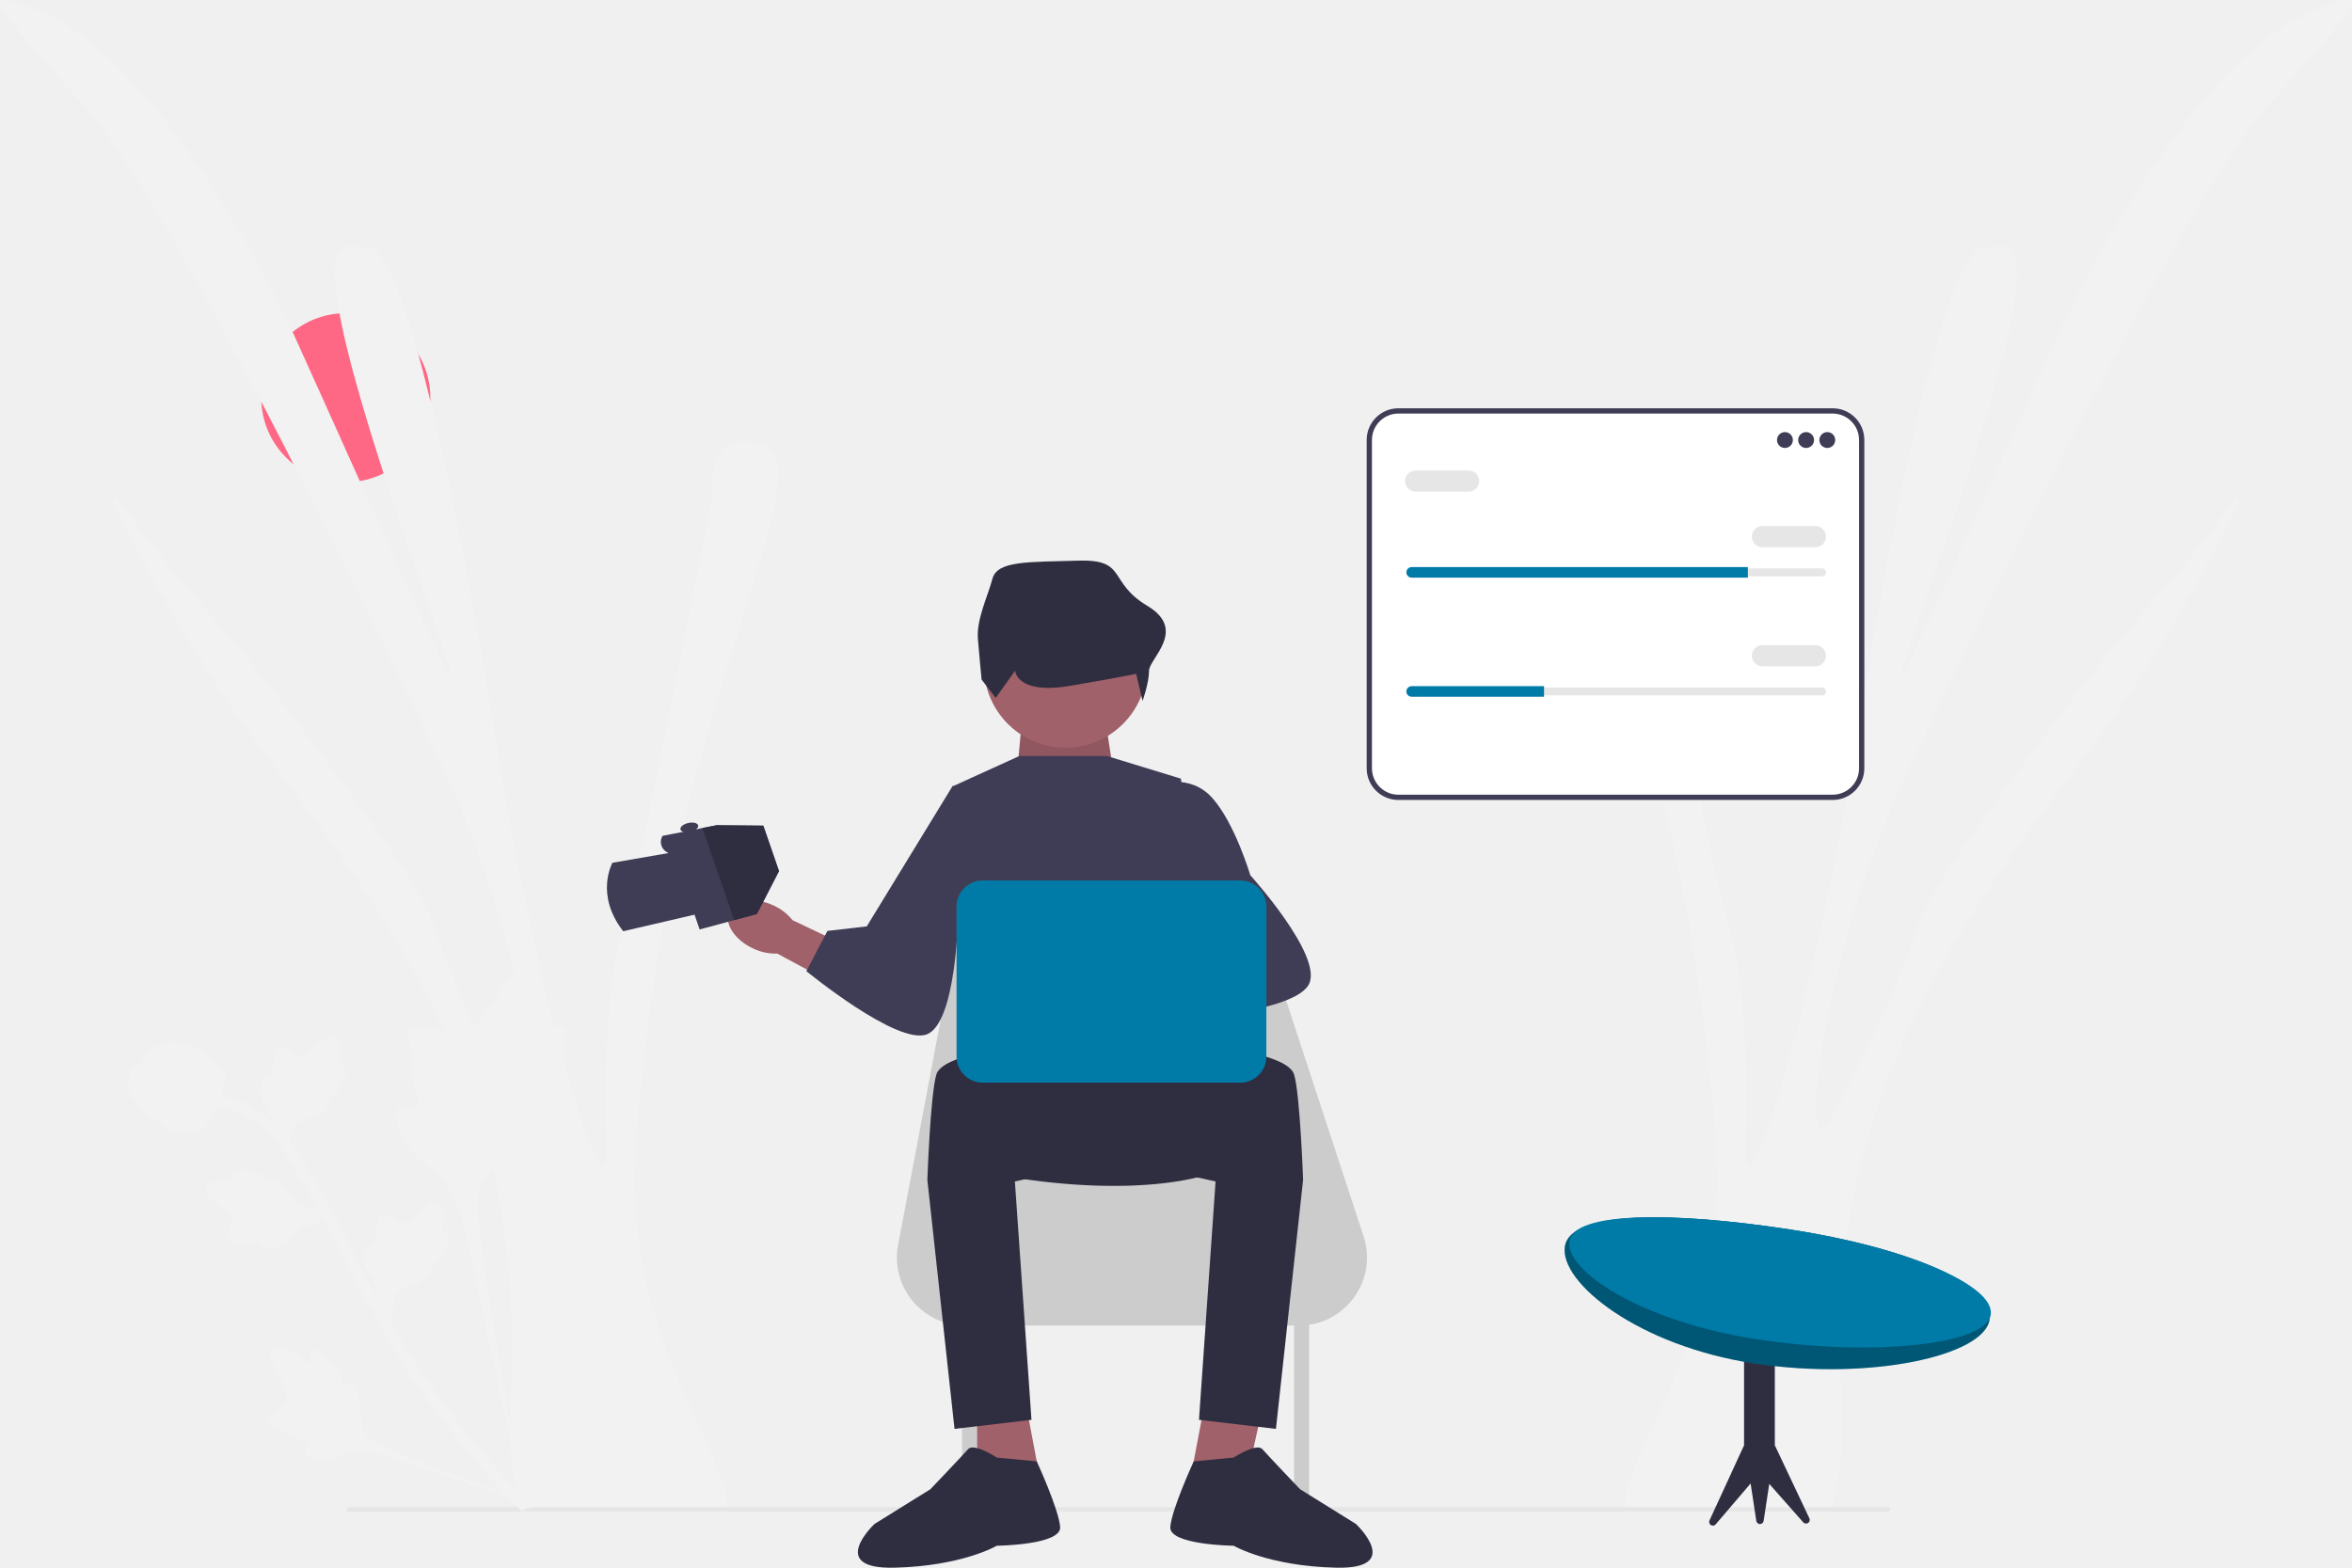
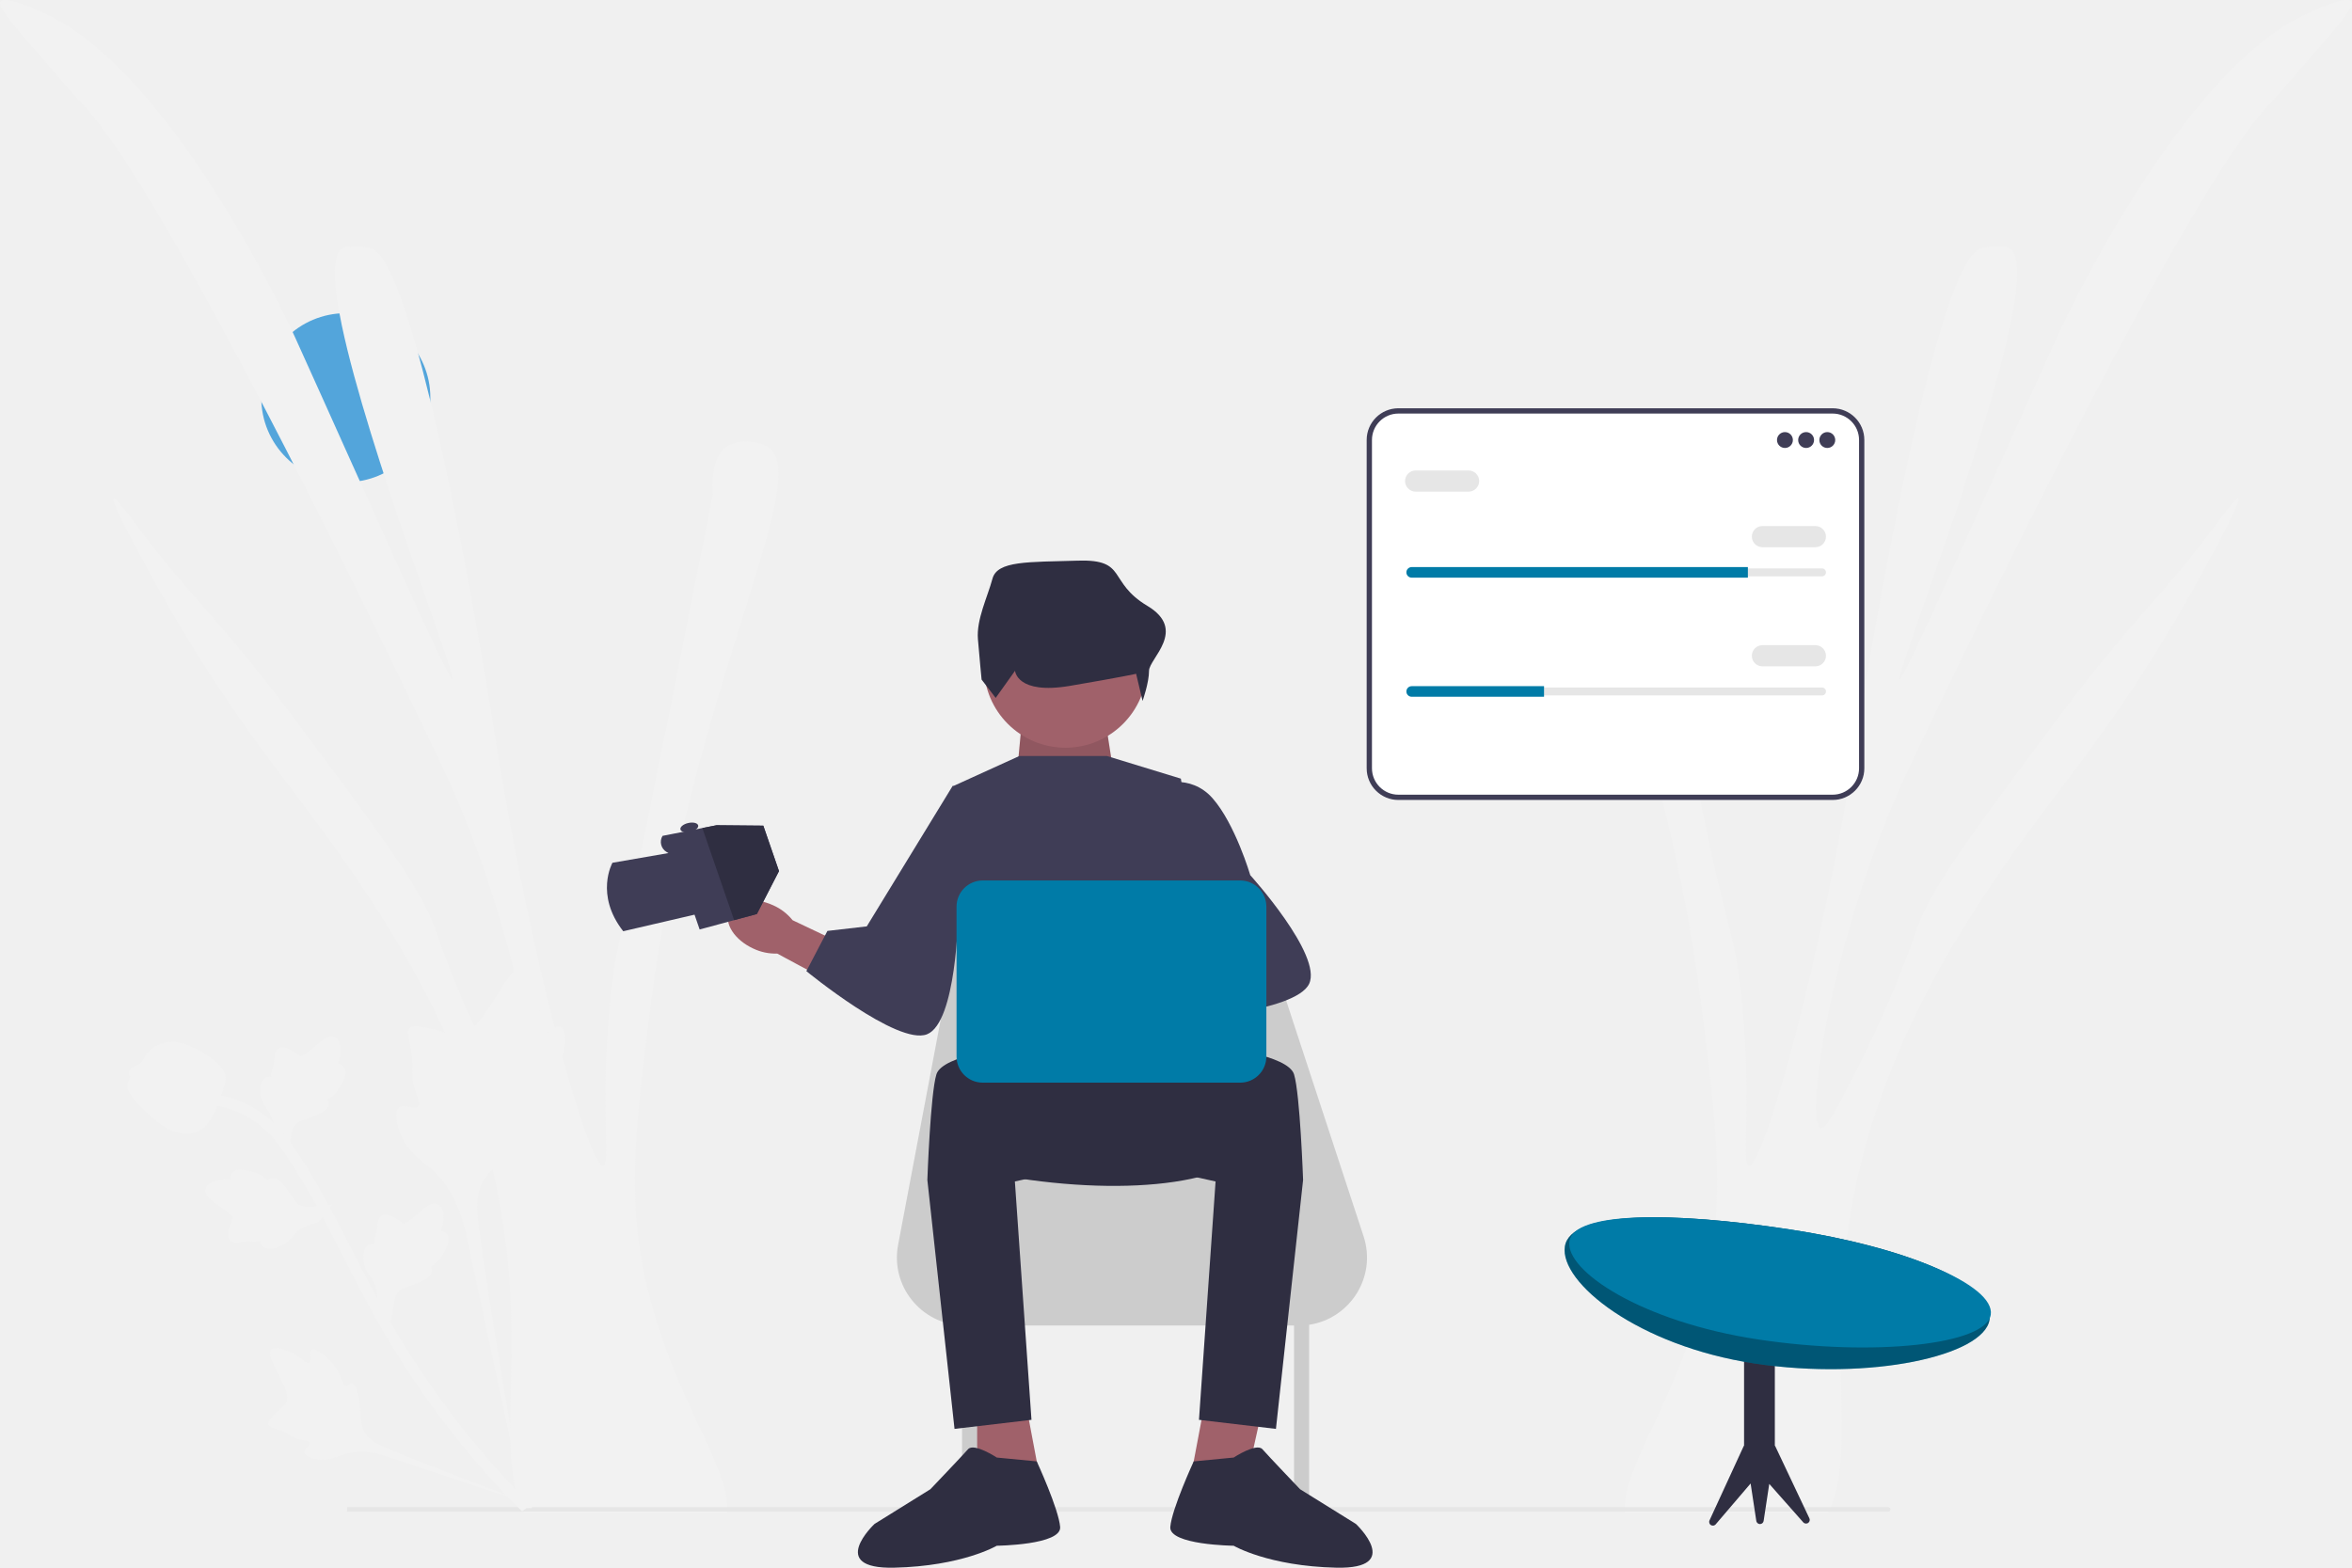
<svg xmlns="http://www.w3.org/2000/svg" width="888.461" height="592.32" viewBox="0 0 888.461 592.32">
  <polygon points="422.23 302.16 383.23 302.16 386.23 270.16 417.23 270.16 422.23 302.16" fill="#a0616a" />
  <polygon points="422.23 302.16 383.23 302.16 386.23 270.16 417.23 270.16 422.23 302.16" opacity=".1" />
  <g>
    <g>
-       <circle cx="130.628" cy="150.262" r="31.937" fill="#ff6884" />
+       <circle cx="130.628" cy="150.262" r="31.937" fill="#53A5DB" />
      <path d="M274.617,567.299c.181,1.526,.233,2.949,.129,4.346h-76.813c-.699-1.397-1.294-2.846-1.811-4.346-9.391-26.984,6.054-71.897-13.531-138.491-14.54-49.415-41.679-88.067-54.33-106.074-15.549-22.146-33.167-42.585-53.58-75.235-4.424-7.063-8.977-14.721-13.686-23.077-1.578-2.794-19.766-35.211-18.11-36.22,.776-.466,5.588,6.08,7.218,8.279,14.385,19.455,22.741,27.967,34.72,41.964,7.27,8.486,15.859,18.964,27.915,35.134,30.917,41.421,46.362,62.118,51.743,77.615,1.423,4.139,9.003,26.544,23.284,54.33,7.296,14.178,10.944,21.266,12.936,20.697,5.64-1.63-1.966-60.333-25.872-119.01-4.088-9.986-7.141-16.377-12.936-28.459-9.417-19.714-61.859-129.281-100.408-194.865-4.838-8.253-9.469-15.782-13.738-22.379-.828-1.242-1.63-2.458-2.406-3.622-5.381-8.02-10.142-14.359-14.1-18.447-2.096-2.173-7.425-8.331-18.11-20.697C8.889,13.826,5.784,10.178,3.689,7.514c-.31-.388-.595-.776-.828-1.112C.325,3.09-.399,1.485,.196,.632,1.05-.584,4.335,.114,7.932,1.382c.388,.129,.802,.285,1.19,.44,3.907,1.449,7.865,3.338,9.184,3.984,12.108,5.821,23.931,16.247,34.875,28.64,4.062,4.579,7.969,9.417,11.746,14.385,12.16,16.04,22.767,33.504,30.787,47.863,9.831,17.696,15.73,30.71,15.73,30.71,27.45,60.617,57.901,129.953,59.505,129.358,1.759-.647-32.003-86.955-41.834-133.834-3.286-15.704-3.881-26.984,.44-29.157,.155-.078,.31-.155,.492-.207,.673-.233,1.294-.207,1.63-.181,0,0,4.01-.517,8.227,.388,5.252,1.138,11.228,15.756,17.049,36.272,15.135,52.882,29.519,144.83,29.519,144.83,14.385,91.974,36.22,166.407,41.395,165.579,2.872-.466-1.242-23.569,2.587-62.092,2.691-27.01,5.743-26.182,15.523-75.028,15.523-77.486,23.284-116.216,23.284-116.422-.078-1.63-.285-4.916,.207-8.331,.517-3.7,1.837-7.58,4.967-9.779,4.76-3.363,12.418-1.914,15.523,0,2.484,1.552,3.751,4.398,4.036,8.486,1.707,25.716-35.237,100.279-48.018,201.075-6.364,50.217-9.857,77.615,0,113.835,9.754,35.91,26.751,58.78,28.64,75.105Z" fill="#f2f2f2" />
    </g>
    <path d="M613.844,567.299c-.181,1.526-.233,2.949-.129,4.346h76.813c.699-1.397,1.294-2.846,1.811-4.346,9.391-26.984-6.054-71.897,13.531-138.491,14.54-49.415,41.679-88.067,54.33-106.074,15.549-22.146,33.167-42.585,53.58-75.235,4.424-7.063,8.977-14.721,13.686-23.077,1.578-2.794,19.766-35.211,18.11-36.22-.776-.466-5.588,6.08-7.218,8.279-14.385,19.455-22.741,27.967-34.72,41.964-7.27,8.486-15.859,18.964-27.915,35.134-30.917,41.421-46.362,62.118-51.743,77.615-1.423,4.139-9.003,26.544-23.284,54.33-7.296,14.178-10.944,21.266-12.936,20.697-5.64-1.63,1.966-60.333,25.872-119.01,4.088-9.986,7.141-16.377,12.936-28.459,9.417-19.714,61.859-129.281,100.408-194.865,4.838-8.253,9.469-15.782,13.738-22.379,.828-1.242,1.63-2.458,2.406-3.622,5.381-8.02,10.142-14.359,14.1-18.447,2.096-2.173,7.425-8.331,18.11-20.697,4.243-4.916,7.348-8.564,9.443-11.228,.31-.388,.595-.776,.828-1.112,2.536-3.311,3.26-4.916,2.665-5.769-.854-1.216-4.139-.517-7.736,.75-.388,.129-.802,.285-1.19,.44-3.907,1.449-7.865,3.338-9.184,3.984-12.108,5.821-23.931,16.247-34.875,28.64-4.062,4.579-7.969,9.417-11.746,14.385-12.16,16.04-22.767,33.504-30.787,47.863-9.831,17.696-15.73,30.71-15.73,30.71-27.45,60.617-57.901,129.953-59.505,129.358-1.759-.647,32.003-86.955,41.834-133.834,3.286-15.704,3.881-26.984-.44-29.157-.155-.078-.31-.155-.492-.207-.673-.233-1.294-.207-1.63-.181,0,0-4.01-.517-8.227,.388-5.252,1.138-11.228,15.756-17.049,36.272-15.135,52.882-29.519,144.83-29.519,144.83-14.385,91.974-36.22,166.407-41.395,165.579-2.872-.466,1.242-23.569-2.587-62.092-2.691-27.01-5.743-26.182-15.523-75.028-15.523-77.486-23.284-116.216-23.284-116.422,.078-1.63,.285-4.916-.207-8.331-.517-3.7-1.837-7.58-4.967-9.779-4.76-3.363-12.418-1.914-15.523,0-2.484,1.552-3.751,4.398-4.036,8.486-1.707,25.716,35.237,100.279,48.018,201.075,6.364,50.217,9.857,77.615,0,113.835-9.754,35.91-26.751,58.78-28.64,75.105Z" fill="#f2f2f2" />
    <path d="M714.128,570.285h0c0,.464-.376,.84-.84,.84H131.088v-1.68H713.288c.464,0,.84,.376,.84,.84Z" fill="#e6e6e6" />
    <polygon points="366.268 534.679 372.823 564.09 393.344 561.24 387.644 531.03 366.268 534.679" fill="#a0616a" />
    <polygon points="476.281 534.679 469.725 564.09 449.205 561.24 454.905 531.03 476.281 534.679" fill="#a0616a" />
    <path d="M515.091,467.111l-36.933-112.5c-8.262-25.167-31.755-42.181-58.244-42.181h-0c-29.464,0-54.76,20.961-60.235,49.911l-20.425,108.009c-2.925,15.466,8.604,29.798,24.164,30.438v73.847h5.7v-73.817h119.703v73.817h5.7v-74.109c15.4-2.282,25.615-18.047,20.57-33.416Z" fill="#ccc" />
    <path d="M438.66,390.521l-69.542,2.28s-26.221,46.741,19.95,53.011c46.171,6.27,86.642-.57,88.352-20.52s-12.54-35.341-38.761-34.771Z" fill="#2f2e41" />
    <path d="M382.228,395.652s-26.221,2.85-28.501,10.26c-2.28,7.41-3.42,39.901-3.42,39.901l10.26,94.052,29.071-3.42-6.27-90.062,33.631-7.41-34.771-43.321Z" fill="#2f2e41" />
    <path d="M376.528,550.695s-8.626-5.7-10.868-3.135-14.212,15.105-14.212,15.105l-21.09,13.11s-18.24,17.1,7.41,16.53c25.651-.57,38.761-8.292,38.761-8.292,0,0,24.511-.258,23.941-7.098-.57-6.84-8.841-24.768-8.841-24.768l-15.1-1.453Z" fill="#2f2e41" />
    <path d="M460.32,395.652s26.221,2.85,28.501,10.26,3.42,39.901,3.42,39.901l-10.26,94.052-29.071-3.42,6.27-90.062-33.631-7.41,34.771-43.321Z" fill="#2f2e41" />
    <path d="M466.02,550.695s8.626-5.7,10.868-3.135,14.212,15.105,14.212,15.105l21.09,13.11s18.24,17.1-7.41,16.53-38.761-8.292-38.761-8.292c0,0-24.511-.258-23.941-7.098,.57-6.84,8.841-24.768,8.841-24.768l15.1-1.453Z" fill="#2f2e41" />
    <path d="M418.139,285.639h-33.09l-25.051,11.4,5.7,75.242s-7.105,22.875,1.578,24.263c8.683,1.388,56.564,9.938,69.674,2.528,13.11-7.41,24.511-5.13,24.511-5.13l-15.39-99.752-27.931-8.55Z" fill="#3f3d56" />
    <circle cx="402.464" cy="251.723" r="30.781" fill="#a0616a" />
    <path d="M370.797,256.761l5.317,6.932,7.317-10.26s.61,9.12,20.732,5.7,25.001-4.56,25.001-4.56l2.439,10.26s2.439-6.84,2.439-11.4,14.634-15.39-.61-24.511-7.317-17.67-26.22-17.1c-18.903,.57-30.488,0-32.318,6.84-1.829,6.84-6.098,15.39-5.488,22.801s1.39,15.298,1.39,15.298Z" fill="#2f2e41" />
    <path id="uuid-7ddbc389-7cdc-46c2-935f-0ff8b929a928-510" d="M429.029,391.708c-7.41,2.462-14.687,.633-16.253-4.083-1.566-4.716,3.172-10.534,10.586-12.995,2.948-1.024,6.098-1.327,9.187-.884l31.53-10.033,4.393,14.896-31.549,8.309c-2.211,2.204-4.917,3.846-7.893,4.789Z" fill="#a0616a" />
    <g>
      <path id="uuid-04944d89-6e1c-4a13-b790-56aa68a198ee-511" d="M284.561,358.393c-7.095-3.26-11.164-9.564-9.089-14.079,2.076-4.515,9.509-5.531,16.607-2.269,2.853,1.264,5.362,3.194,7.316,5.626l29.888,14.194-6.96,13.884-28.726-15.467c-3.12,.101-6.219-.547-9.037-1.889Z" fill="#a0616a" />
      <path d="M359.895,296.879s11.86,4.84,11.492,17.758-9.434,30.971-9.434,30.971c0,0-.633,40.754-11.775,45.165s-45.576-23.86-45.576-23.86l7.953-15.192,14.864-1.715,32.476-53.127Z" fill="#3f3d56" />
    </g>
    <path d="M437.52,296.469s11.97-4.56,20.52,5.13,14.25,29.071,14.25,29.071c0,0,27.361,30.211,22.23,41.041-5.13,10.83-49.591,13.68-49.591,13.68l-4.56-16.53,9.69-11.4-12.54-60.991Z" fill="#3f3d56" />
    <path d="M468.497,409.047h-97.296c-5.443,0-9.87-4.428-9.87-9.87v-56.641c0-5.442,4.428-9.87,9.87-9.87h97.296c5.443,0,9.87,4.428,9.87,9.87v56.641c0,5.442-4.428,9.87-9.87,9.87Z" fill="#007BA7" />
    <g>
      <path d="M211.919,388.118c-2.41-1.265-6.209,4.021-8.264,2.792-2.048-1.225,1.011-6.899-.141-14.846-.208-1.433-1.517-10.463-5.156-11.256-6.898-1.502-16.1,27.913-26.502,26.554-2.283-.298-4.866-2.11-11.939-3.278-2.814-.465-4.365-.501-5.272,.427-1.287,1.317-.153,3.427,.683,8.434,1.254,7.51-.416,8.039,1.11,13.706,1.133,4.207,2.649,6.125,1.652,7.295-1.41,1.655-5.356-1.116-7.38,.598-2.066,1.749-.737,6.988,.854,10.543,2.985,6.672,7.759,9.346,11.653,12.852,4.231,3.81,9.401,10.385,12.421,22.341l22.97,107.095c-4.228-22.275-14.755-83.991-17.699-107.522-.85-6.793-1.494-13.817,2.68-19.319,4.019-5.297,12.021-8.545,19.891-16.468,.919-.925,3.445-3.533,2.736-5.528-.586-1.649-2.849-1.376-3.419-2.907-.765-2.054,2.686-4.211,5.643-8.947,2.085-3.339,2.864-6.262,3.534-8.776,.202-.758,3.153-12.108-.056-13.791l-0,0Z" fill="#f2f2f2" />
      <path d="M117.726,510.004c-1.316,.818,.182,4.207-1.014,4.861-1.192,.652-3.095-2.487-7.327-4.214-.763-.311-5.573-2.275-7.012-.717-2.728,2.952,9.054,15.956,5.386,20.669-.805,1.034-2.44,1.779-5.054,4.914-1.04,1.247-1.505,1.998-1.311,2.71,.275,1.012,1.638,1.064,4.337,2.098,4.047,1.552,3.825,2.524,7.047,3.41,2.392,.658,3.77,.467,4.057,1.294,.406,1.17-2.093,2.307-1.836,3.795,.262,1.518,3.217,2.378,5.421,2.623,4.136,.46,6.826-1.112,9.67-2.011,3.091-.977,7.809-1.618,14.549,.35l59.191,19.626c-12.153-4.352-45.481-16.992-57.879-22.337-3.579-1.543-7.213-3.253-8.708-6.89-1.44-3.501-.726-8.365-2.343-14.514-.189-.718-.74-2.71-1.924-2.938-.978-.188-1.497,1.001-2.413,.839-1.229-.217-1.292-2.534-2.763-5.351-1.037-1.987-2.247-3.213-3.288-4.267-.314-.318-5.033-5.041-6.785-3.952l0,0Z" fill="#f2f2f2" />
      <path d="M147.687,499.69l-5.168-6.606,.032-.762c.147-3.523-.493-6.48-1.904-8.792-.224-.368-.467-.724-.715-1.087-.981-1.438-2.2-3.225-2.563-5.961-.199-1.527-.394-5.227,2.088-6.284,.664-.291,1.3-.295,1.854-.183,.001-.114,.003-.229,.005-.353,.042-1.515,.317-2.323,.583-3.101,.203-.598,.414-1.215,.57-2.465,.069-.548,.1-1.012,.127-1.402,.083-1.181,.249-2.63,1.612-3.447,1.488-.823,2.982-.094,3.972,.389,1.766,.859,2.799,1.627,3.484,2.136,.25,.186,.532,.395,.641,.446,.888,.398,4.281-2.577,5.564-3.689,2.876-2.51,5.364-4.682,7.753-3.365,1.71,.941,2.28,3.228,1.734,6.982-.171,1.169-.497,2.178-.823,3.013,.691-.01,1.428,.174,2.059,.787h0c1.492,1.454,1.075,4.088-1.231,7.836-.571,.933-1.343,2.185-2.744,3.422-.66,.582-1.306,1.022-1.864,1.39,.191,.336,.333,.74,.359,1.23,.078,1.441-.829,2.709-2.748,3.722-2.094,1.144-4.003,1.786-5.685,2.355-1.468,.498-2.731,.931-3.565,1.526-1.533,1.125-1.981,3.183-2.408,5.758l-1.019,6.504-0,0Z" fill="#f2f2f2" />
      <path d="M125.337,455.171l-5.079,6.674-.745,.163c-3.445,.751-6.143,2.121-8.022,4.072-.299,.31-.581,.636-.87,.967-1.142,1.313-2.561,2.946-5.116,3.991-1.427,.58-4.956,1.707-6.608-.426-.45-.569-.615-1.183-.647-1.747-.11,.028-.222,.055-.342,.085-1.476,.343-2.328,.282-3.147,.223-.63-.045-1.28-.092-2.529,.073-.548,.073-1.004,.16-1.388,.233-1.163,.219-2.607,.427-3.744-.685-1.173-1.231-.847-2.861-.632-3.941,.383-1.926,.864-3.12,1.182-3.912,.117-.289,.247-.615,.269-.734,.16-.96-3.579-3.487-4.98-4.447-3.157-2.145-5.889-4.001-5.221-6.646,.477-1.893,2.544-3.024,6.314-3.448,1.174-.131,2.233-.072,3.123,.032-.185-.666-.194-1.426,.239-2.192h0c1.028-1.812,3.682-2.077,7.892-.797,1.048,.316,2.454,.745,4.006,1.786,.73,.491,1.32,1.004,1.817,1.451,.277-.27,.631-.51,1.099-.659,1.375-.441,2.831,.115,4.297,1.714,1.638,1.735,2.743,3.419,3.72,4.902,.854,1.294,1.593,2.405,2.38,3.061,1.477,1.198,3.581,1.109,6.18,.869l6.55-.664-0,0Z" fill="#f2f2f2" />
      <path d="M108.766,436.54l-5.168-6.606,.032-.762c.147-3.523-.493-6.48-1.904-8.792-.224-.368-.467-.724-.715-1.087-.981-1.438-2.2-3.225-2.563-5.961-.199-1.527-.394-5.227,2.088-6.284,.664-.291,1.3-.295,1.854-.183,.001-.114,.003-.229,.005-.353,.042-1.515,.317-2.323,.583-3.101,.203-.598,.414-1.215,.57-2.465,.069-.548,.1-1.012,.127-1.402,.083-1.181,.249-2.63,1.612-3.447,1.488-.823,2.982-.094,3.972,.389,1.766,.859,2.799,1.627,3.484,2.136,.25,.186,.532,.395,.641,.446,.888,.398,4.281-2.577,5.564-3.689,2.876-2.51,5.364-4.682,7.753-3.365,1.71,.941,2.28,3.228,1.734,6.982-.171,1.169-.497,2.178-.823,3.013,.691-.01,1.428,.174,2.059,.787h0c1.492,1.454,1.075,4.088-1.231,7.836-.571,.933-1.343,2.185-2.744,3.422-.66,.582-1.306,1.022-1.864,1.39,.191,.336,.333,.74,.359,1.23,.078,1.441-.829,2.709-2.748,3.722-2.094,1.144-4.003,1.786-5.685,2.355-1.468,.498-2.731,.931-3.565,1.526-1.533,1.125-1.981,3.183-2.408,5.758l-1.019,6.504-0,0Z" fill="#f2f2f2" />
      <path d="M200.912,569.795l-2.061-.015-1.418-1.495,1.418,1.495-1.611,1.267c-.127-.144-.449-.456-.948-.948-2.731-2.694-11.048-10.891-22.392-24.88-7.919-9.765-15.424-20.197-22.31-31.01-6.897-10.83-11.479-19.423-15.163-26.329-2.778-5.209-5.341-10.219-7.835-15.102-6.667-13.042-12.967-25.361-21.675-37.93-1.943-2.807-5.989-8.648-13.479-12.9-4.345-2.466-9.204-4.038-14.442-4.667l.492-4.095c5.785,.699,11.164,2.442,15.988,5.18,8.305,4.715,12.714,11.079,14.833,14.137,8.862,12.791,15.221,25.229,21.952,38.398,2.487,4.864,5.038,9.853,7.804,15.041,3.649,6.842,8.192,15.36,15.001,26.05,6.803,10.685,14.217,20.988,22.035,30.631,11.202,13.812,19.396,21.886,22.087,24.538,1.436,1.417,1.737,1.714,1.727,2.633l-0-0Z" fill="#f2f2f2" />
      <path d="M75.995,426.822c-.144,.089-.292,.175-.445,.256-3.087,1.68-6.956,1.597-11.499-.245-2.134-.869-3.839-2.309-7.24-5.182-.525-.442-3.152-2.709-6.081-6.251-1.915-2.313-2.523-3.399-2.598-4.644-.085-1.385,.368-2.666,1.08-3.781-.251-.308-.429-.677-.501-1.119-.304-1.831,1.404-2.619,2.321-3.057,.469-.213,1.056-.476,1.623-.868,.894-.613,1.22-1.192,1.717-2.065,.475-.836,1.065-1.876,2.223-2.963,2.275-2.154,4.919-2.762,5.79-2.963,4.574-1.074,8.262,.723,12.533,2.804,.854,.419,3.873,2,6.959,4.817,2.226,2.032,2.803,3.189,3.093,4.136,.601,1.941,.173,3.529-1.111,7.242-1.337,3.883-2.01,5.829-2.758,7.222-1.747,3.237-2.844,5.27-5.105,6.663l0,0Z" fill="#f2f2f2" />
    </g>
    <g>
      <path d="M235.426,351.842l26.933-6.261,1.93,5.595,13.029-3.519,8.593-2.322,8.346-16.214-5.922-17.164-17.634-.165-5.392,1.06-15.041,2.959h0c-1.274,2.106-.578,4.847,1.546,6.091l.697,.408-21.162,3.664s-6.76,12.03,4.076,25.868Z" fill="#3f3d56" />
      <polygon points="265.31 312.852 277.318 347.657 285.912 345.335 294.258 329.121 288.336 311.957 270.703 311.791 265.31 312.852" fill="#2f2e41" />
      <ellipse cx="260.383" cy="312.624" rx="3.438" ry="1.719" transform="translate(-61.41236 63.66451) rotate(-12.48164)" fill="#3f3d56" />
    </g>
    <g>
      <path d="M683.442,573.548l-12.924-27.314-.077,.056v-35.501h-11.625v35.501l-.077-.056-12.924,28.089c-.383,.673-.149,1.529,.524,1.912,.57,.325,1.29,.211,1.732-.275l13.219-15.468,2.139,14.084c.085,.77,.778,1.324,1.548,1.239,.652-.072,1.167-.587,1.239-1.239l2.116-13.929,12.855,14.538c.521,.573,1.408,.615,1.98,.094,.486-.442,.6-1.161,.275-1.732Z" fill="#2f2e41" />
      <path d="M591.121,470.963c-2.058,13.617,27.724,37.554,71.631,44.191s86.743-2.949,88.801-16.566-32.075-27.524-75.982-34.161-82.392-7.081-84.45,6.536Z" fill="#007BA7" />
      <path d="M591.121,470.963c-2.058,13.617,27.724,37.554,71.631,44.191s86.743-2.949,88.801-16.566-32.075-27.524-75.982-34.161-82.392-7.081-84.45,6.536Z" isolation="isolate" opacity=".3" />
      <path d="M592.851,468.97c-1.695,11.215,27.367,30.464,71.274,37.1s86.182,1.894,87.877-9.321-32.524-25.686-76.431-32.323-81.025-6.671-82.72,4.543Z" fill="#007BA7" />
    </g>
    <g>
      <path d="M692.277,302.252h-164.047c-6.604,0-11.977-5.373-11.977-11.977v-124.047c0-6.604,5.373-11.977,11.977-11.977h164.047c6.604,0,11.977,5.373,11.977,11.977v124.047c0,6.604-5.373,11.977-11.977,11.977Z" fill="#fff" />
      <path d="M692.277,302.252h-164.047c-6.604,0-11.977-5.373-11.977-11.977v-124.047c0-6.604,5.373-11.977,11.977-11.977h164.047c6.604,0,11.977,5.373,11.977,11.977v124.047c0,6.604-5.373,11.977-11.977,11.977Zm-164.047-146c-5.501,0-9.977,4.476-9.977,9.977v124.047c0,5.501,4.476,9.977,9.977,9.977h164.047c5.501,0,9.977-4.476,9.977-9.977v-124.047c0-5.501-4.476-9.977-9.977-9.977h-164.047Z" fill="#3f3d56" />
      <circle cx="674.254" cy="166.252" r="3" fill="#3f3d56" />
      <circle cx="682.254" cy="166.252" r="3" fill="#3f3d56" />
      <circle cx="690.254" cy="166.252" r="3" fill="#3f3d56" />
      <path d="M533.254,214.752c-.827,0-1.5,.673-1.5,1.5,0,.403,.156,.776,.438,1.052,.285,.292,.659,.448,1.062,.448h155c.827,0,1.5-.673,1.5-1.5,0-.403-.156-.776-.438-1.052-.285-.292-.659-.448-1.062-.448h-155Z" fill="#e6e6e6" />
      <path d="M660.254,214.252v4h-127c-.55,0-1.05-.22-1.41-.59-.37-.36-.59-.86-.59-1.41,0-1.1,.9-2,2-2h127Z" fill="#007BA7" />
      <path d="M685.754,206.752h-20c-2.206,0-4-1.794-4-4s1.794-4,4-4h20c2.206,0,4,1.794,4,4s-1.794,4-4,4Z" fill="#e6e6e6" />
      <path d="M554.754,185.752h-20c-2.206,0-4-1.794-4-4s1.794-4,4-4h20c2.206,0,4,1.794,4,4s-1.794,4-4,4Z" fill="#e6e6e6" />
      <path d="M533.254,259.752c-.827,0-1.5,.673-1.5,1.5,0,.403,.156,.776,.438,1.052,.285,.292,.659,.448,1.062,.448h155c.827,0,1.5-.673,1.5-1.5,0-.403-.156-.776-.438-1.052-.285-.292-.659-.448-1.062-.448h-155Z" fill="#e6e6e6" />
      <path d="M583.254,259.252v4h-50c-.55,0-1.05-.22-1.41-.59-.37-.36-.59-.86-.59-1.41,0-1.1,.9-2,2-2h50Z" fill="#007BA7" />
      <path d="M685.754,251.752h-20c-2.206,0-4-1.794-4-4s1.794-4,4-4h20c2.206,0,4,1.794,4,4s-1.794,4-4,4Z" fill="#e6e6e6" />
    </g>
  </g>
</svg>
